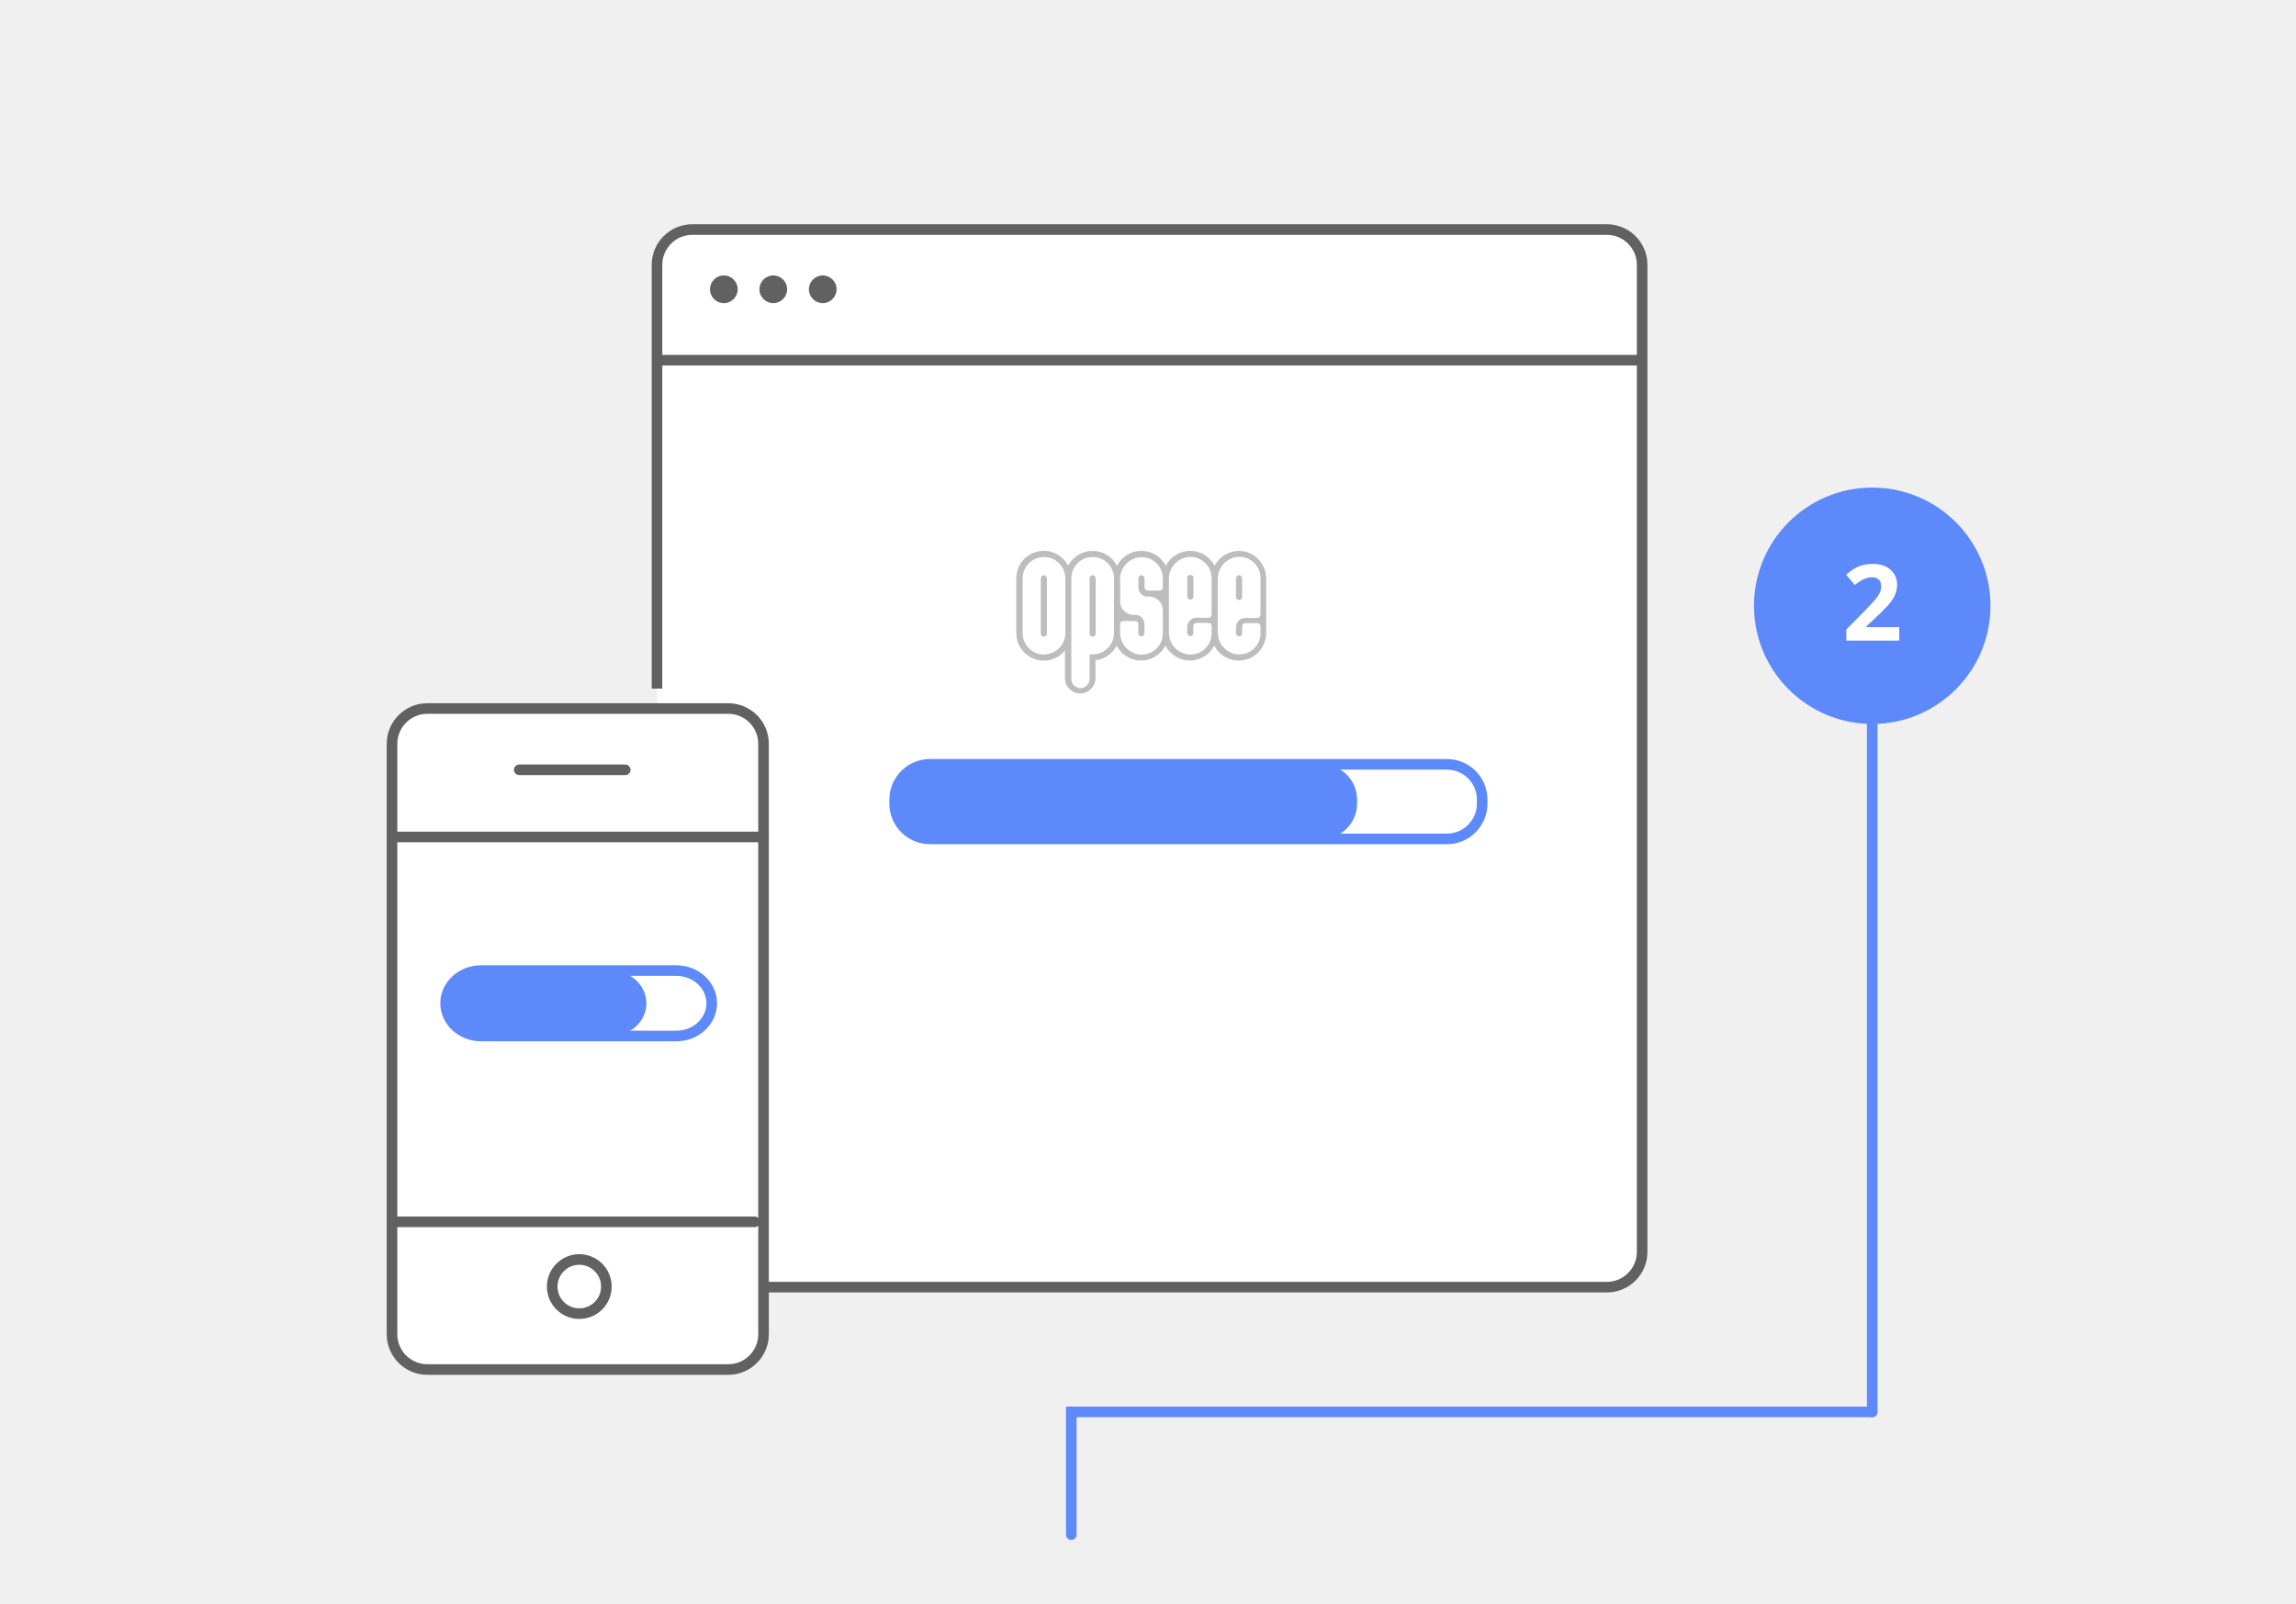
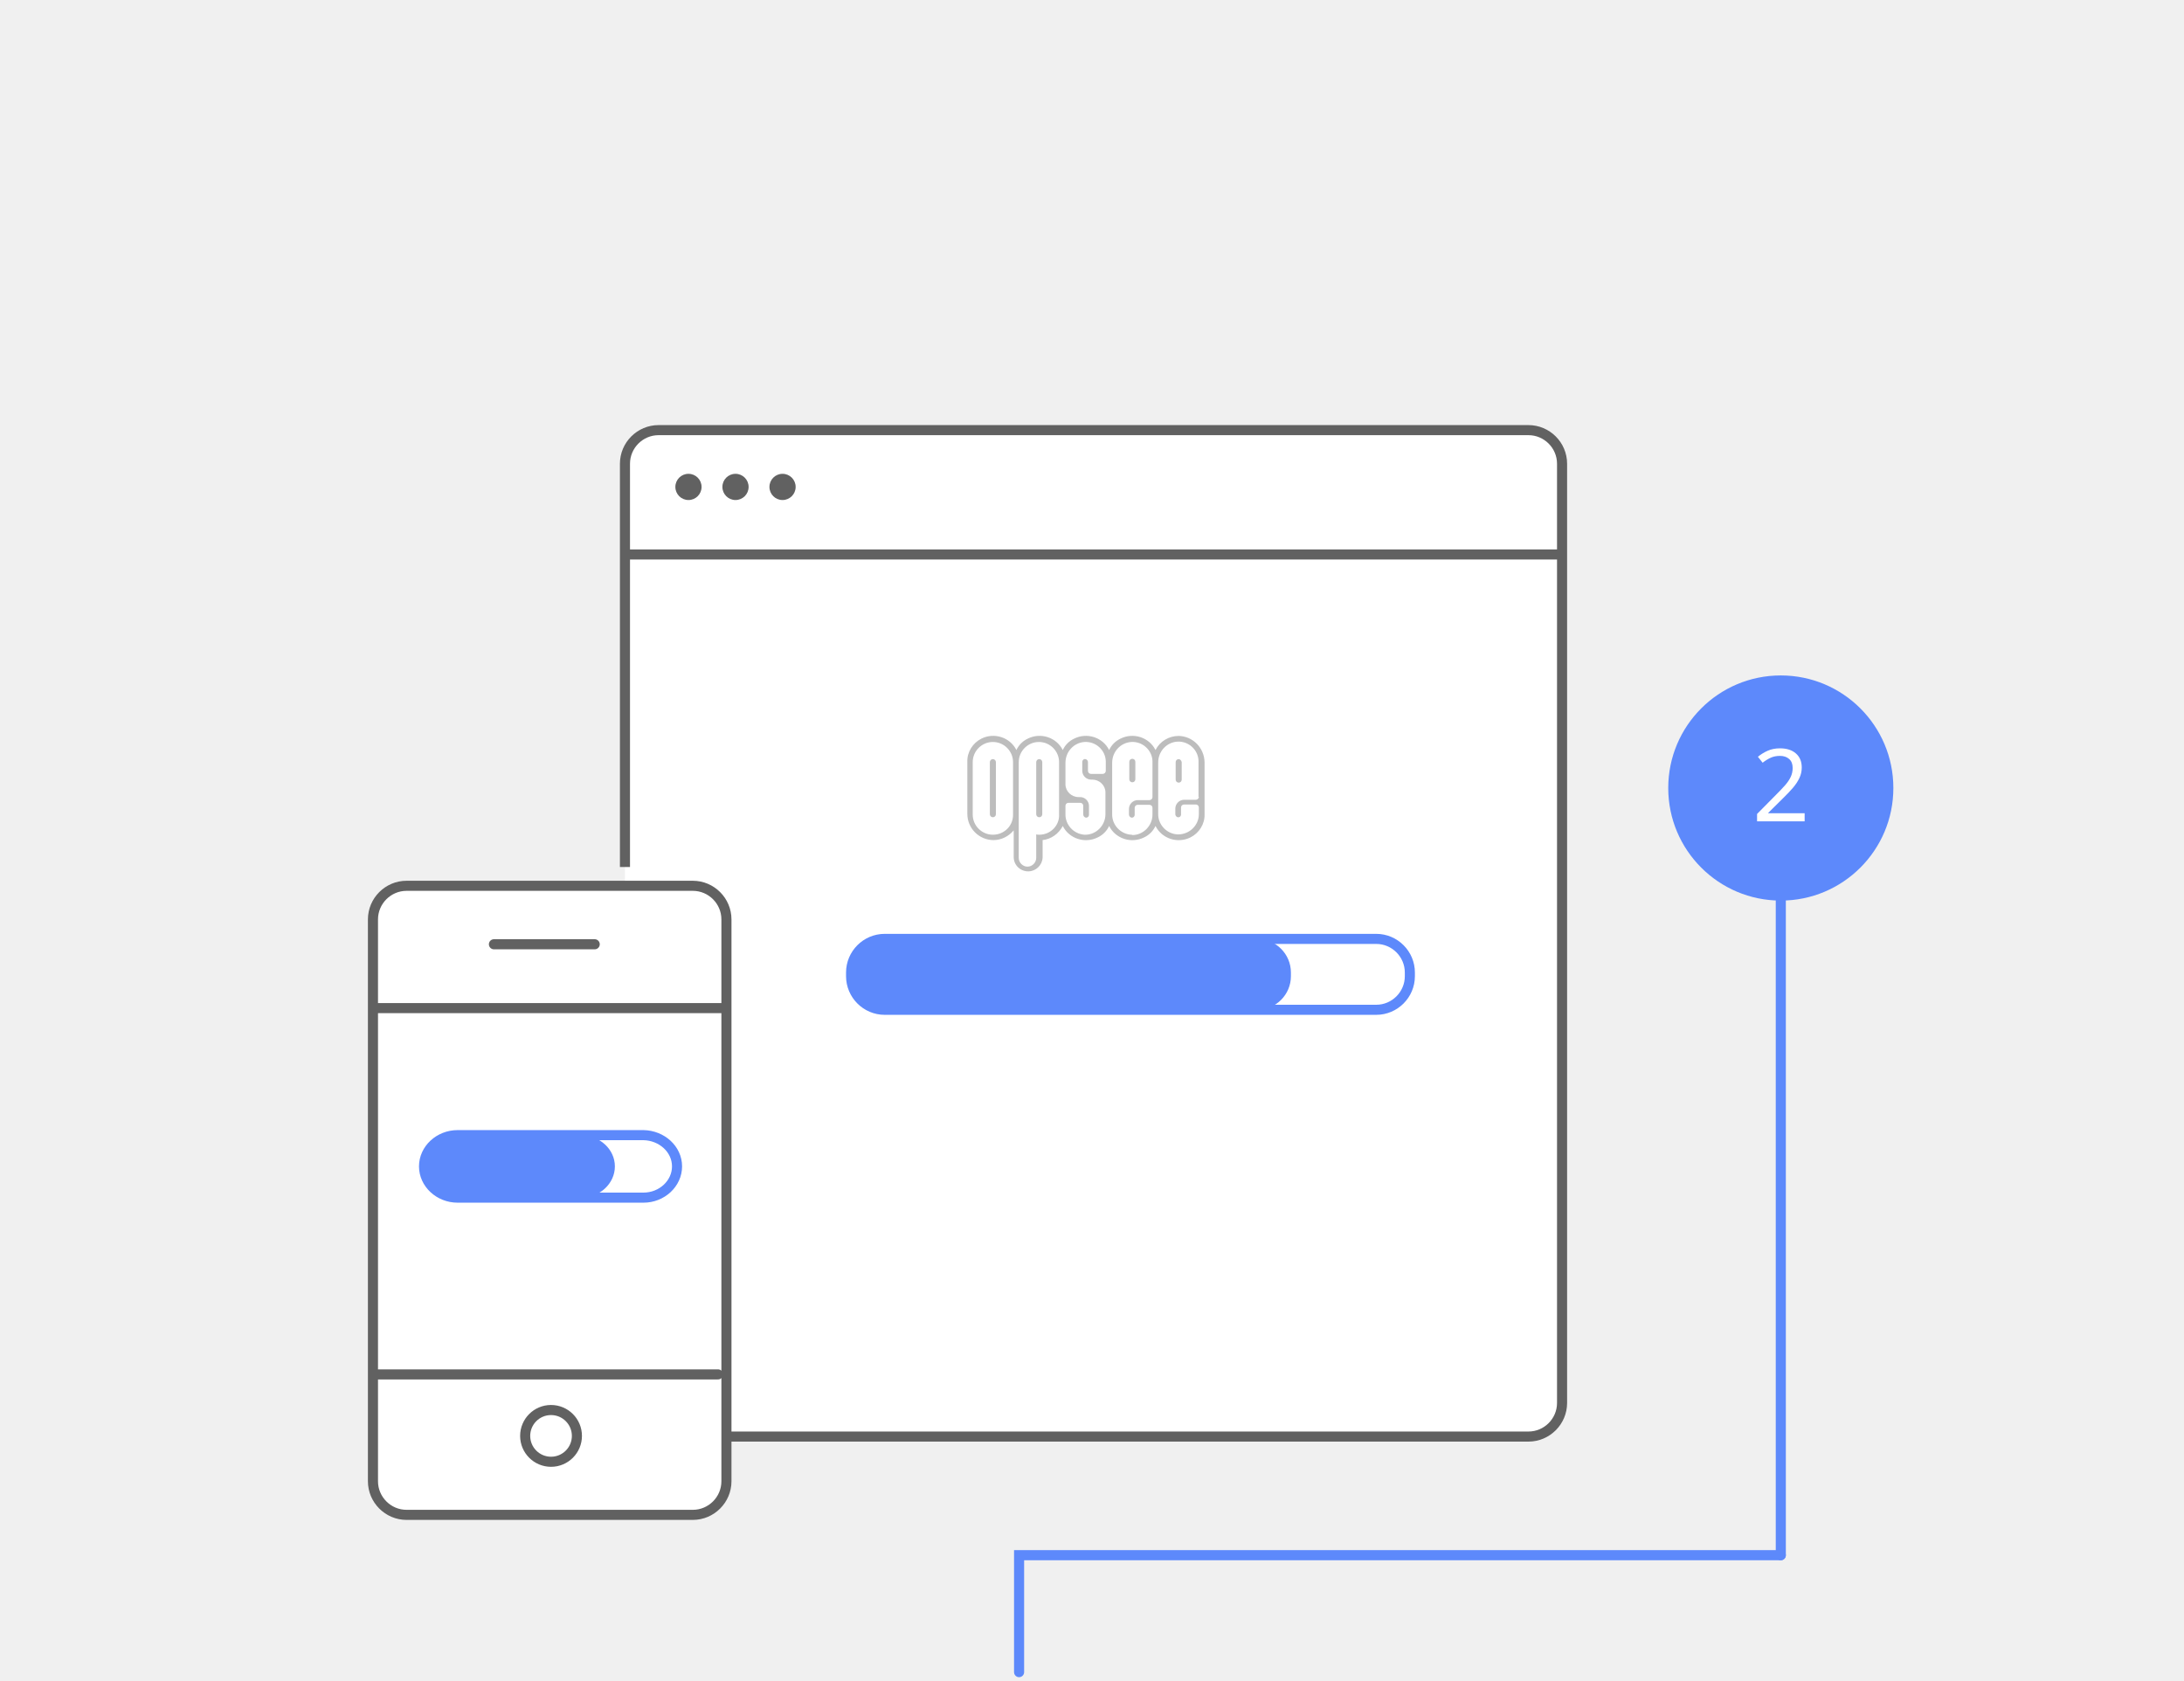
- <svg xmlns="http://www.w3.org/2000/svg" id="Layer_2" data-name="Layer 2" viewBox="0 0 650 454">
+ <svg xmlns="http://www.w3.org/2000/svg" version="1.1" id="Layer_2" x="0px" y="0px" viewBox="0 0 650 500" style="enable-background:new 0 0 650 500;" xml:space="preserve">
+   <style type="text/css">
+ 	.st0{fill:#FFFFFF;}
+ 	.st1{fill:none;stroke:#616161;stroke-width:3;stroke-miterlimit:10;}
+ 	.st2{fill:#5D89FB;}
+ 	.st3{fill:none;stroke:#5D89FB;stroke-width:3;stroke-linecap:round;stroke-miterlimit:10;}
+ 	.st4{fill:#616161;}
+ 	.st5{fill:none;stroke:#616161;stroke-width:3;stroke-linecap:round;stroke-miterlimit:10;}
+ 	.st6{fill:#FFFFFF;stroke:#616161;stroke-width:3;stroke-linecap:round;stroke-miterlimit:10;}
+ 	.st7{display:none;}
+ 	.st8{display:inline;fill:none;stroke:#BDBDBD;stroke-width:3;stroke-linecap:round;stroke-miterlimit:10;}
+ 	.st9{fill:#BDBDBD;}
+ 	.st10{font-family:'Geogrotesque-Bold';}
+ 	.st11{font-size:30px;}
+ </style>
  <g id="browser">
-     <path d="M186,195V75a10,10,0,0,1,10-10H454.89a10,10,0,0,1,10,10V354.5a10,10,0,0,1-10,10H186" style="fill:#fff" />
-     <path d="M186,195V75a10,10,0,0,1,10-10H454.89a10,10,0,0,1,10,10V354.5a10,10,0,0,1-10,10H186" style="fill:none;stroke:#616161;stroke-miterlimit:10;stroke-width:3px" />
-     <line x1="186" y1="102" x2="464.89" y2="102" style="fill:none;stroke:#616161;stroke-miterlimit:10;stroke-width:3px" />
+     <path class="st0" d="M186,258V138c0-5.5,4.5-10,10-10h258.9c5.5,0,10,4.5,10,10v279.5c0,5.5-4.5,10-10,10H186" />
+     <path class="st1" d="M186,258V138c0-5.5,4.5-10,10-10h258.9c5.5,0,10,4.5,10,10v279.5c0,5.5-4.5,10-10,10H186" />
+     <line class="st1" x1="186" y1="165" x2="464.9" y2="165" />
    <g id="browser-fill-bar">
-       <rect x="253.28" y="216.44" width="130.91" height="21.12" rx="10" ry="10" style="fill:#5d89fb" />
+       <path class="st2" d="M263.3,279.4h110.9c5.5,0,10,4.5,10,10v1.1c0,5.5-4.5,10-10,10H263.3c-5.5,0-10-4.5-10-10v-1.1    C253.3,283.9,257.8,279.4,263.3,279.4z" />
    </g>
    <g id="browser-fill-stroke">
-       <rect x="253.28" y="216.44" width="166.33" height="21.12" rx="10" ry="10" style="fill:none;stroke:#5d89fb;stroke-linecap:round;stroke-miterlimit:10;stroke-width:3px" />
+       <path class="st3" d="M263.3,279.4h146.3c5.5,0,10,4.5,10,10v1.1c0,5.5-4.5,10-10,10H263.3c-5.5,0-10-4.5-10-10v-1.1    C253.3,283.9,257.8,279.4,263.3,279.4z" />
    </g>
    <g id="pips">
-       <circle cx="204.92" cy="81.92" r="3.92" style="fill:#616161" />
-       <circle cx="218.92" cy="81.92" r="3.92" style="fill:#616161" />
-       <circle cx="232.92" cy="81.92" r="3.92" style="fill:#616161" />
+       <circle class="st4" cx="204.9" cy="144.9" r="3.9" />
+       <circle class="st4" cx="218.9" cy="144.9" r="3.9" />
+       <circle class="st4" cx="232.9" cy="144.9" r="3.9" />
    </g>
  </g>
  <g id="phone">
-     <rect x="110.98" y="200.64" width="105.18" height="187.18" rx="10" ry="10" style="fill:#fff" />
-     <rect x="110.98" y="200.64" width="105.18" height="187.18" rx="10" ry="10" style="fill:none;stroke:#616161;stroke-linecap:round;stroke-miterlimit:10;stroke-width:3px" />
-     <line x1="111.98" y1="237" x2="216.15" y2="237" style="fill:none;stroke:#616161;stroke-linecap:round;stroke-miterlimit:10;stroke-width:3px" />
-     <line x1="147" y1="218" x2="177" y2="218" style="fill:none;stroke:#616161;stroke-linecap:round;stroke-miterlimit:10;stroke-width:3px" />
-     <line x1="111.98" y1="346" x2="213.67" y2="346" style="fill:none;stroke:#616161;stroke-linecap:round;stroke-miterlimit:10;stroke-width:3px" />
-     <circle cx="164" cy="364.33" r="7.67" style="fill:#fff;stroke:#616161;stroke-linecap:round;stroke-miterlimit:10;stroke-width:3px" />
+     <path class="st0" d="M121,263.6h85.2c5.5,0,10,4.5,10,10v167.2c0,5.5-4.5,10-10,10H121c-5.5,0-10-4.5-10-10V273.6   C111,268.1,115.5,263.6,121,263.6z" />
+     <path class="st5" d="M121,263.6h85.2c5.5,0,10,4.5,10,10v167.2c0,5.5-4.5,10-10,10H121c-5.5,0-10-4.5-10-10V273.6   C111,268.1,115.5,263.6,121,263.6z" />
+     <line class="st5" x1="112" y1="300" x2="216.1" y2="300" />
+     <line class="st5" x1="147" y1="281" x2="177" y2="281" />
+     <line class="st5" x1="112" y1="409" x2="213.7" y2="409" />
+     <circle class="st6" cx="164" cy="427.3" r="7.7" />
    <g id="phone-fill-bar">
-       <path d="M183,284.11c0,5.1-4.5,9.26-10,9.26H136.15c-5.5,0-10-4.17-10-9.26s4.5-9.26,10-9.26H173C178.47,274.85,183,279,183,284.11Z" style="fill:#5d89fb" />
+       <path class="st2" d="M183,347.1c0,5.1-4.5,9.3-10,9.3h-36.9c-5.5,0-10-4.2-10-9.3s4.5-9.3,10-9.3H173    C178.5,337.9,183,342,183,347.1z" />
    </g>
    <g id="phone-fill-stroke">
-       <path d="M201.49,284.11c0,5.1-4.5,9.26-10,9.26H136.15c-5.5,0-10-4.17-10-9.26s4.5-9.26,10-9.26h55.33C197,274.85,201.49,279,201.49,284.11Z" style="fill:none;stroke:#5d89fb;stroke-linecap:round;stroke-miterlimit:10;stroke-width:3px" />
+       <path class="st3" d="M201.5,347.1c0,5.1-4.5,9.3-10,9.3h-55.3c-5.5,0-10-4.2-10-9.3s4.5-9.3,10-9.3h55.3    C197,337.9,201.5,342,201.5,347.1z" />
    </g>
  </g>
+   <g id="sparkles" class="st7">
+     <line class="st8" x1="135" y1="125" x2="135" y2="149" />
+     <line class="st8" x1="123" y1="137" x2="147" y2="137" />
+     <line class="st8" x1="65.3" y1="272" x2="65.3" y2="296" />
+     <line class="st8" x1="53.3" y1="284" x2="77.3" y2="284" />
+     <circle class="st8" cx="100" cy="161.9" r="7.7" />
+     <line class="st8" x1="562.9" y1="330.8" x2="562.9" y2="354.8" />
+     <line class="st8" x1="550.9" y1="342.8" x2="574.9" y2="342.8" />
+     <circle class="st8" cx="518.7" cy="117.1" r="7.7" />
+   </g>
  <g id="logo">
-     <path d="M337,169.81a0.87,0.87,0,0,0,.86-0.86v-5.18a0.87,0.87,0,1,0-1.73,0v5.18A0.87,0.87,0,0,0,337,169.81Z" style="fill:#bdbdbd" />
-     <path d="M350.77,162.9a0.87,0.87,0,0,0-.86.86v5.18a0.87,0.87,0,1,0,1.73,0v-5.18A0.87,0.87,0,0,0,350.77,162.9Z" style="fill:#bdbdbd" />
-     <path d="M350.77,156a7.77,7.77,0,0,0-6.91,4.23,7.75,7.75,0,0,0-13.82,0,7.75,7.75,0,0,0-13.82,0,7.75,7.75,0,0,0-13.82,0,7.76,7.76,0,0,0-14.68,3.54v15.54a7.79,7.79,0,0,0,7.77,7.77,7.7,7.7,0,0,0,6-2.89v8.07a4.32,4.32,0,0,0,8.63,0V187a7.76,7.76,0,0,0,6-4.19,7.75,7.75,0,0,0,13.82,0,7.75,7.75,0,0,0,13.82,0,7.76,7.76,0,0,0,14.68-3.54v-15.5A7.79,7.79,0,0,0,350.77,156Zm-55.26,29.36a6.06,6.06,0,0,1-6-6V163.77a6,6,0,1,1,12.09,0h0v15.54h0a6.06,6.06,0,0,1-6.08,6h0Zm13.82,0a5.85,5.85,0,0,1-.86-0.09v7a2.59,2.59,0,1,1-5.18,0h0v-28.5a6,6,0,1,1,12.09,0h0v15.54h0a6.06,6.06,0,0,1-6.06,6h0Zm13.51,0a6.19,6.19,0,0,1-5.74-6.22v-2.42a0.87,0.87,0,0,1,.86-0.86h3.45a0.87,0.87,0,0,1,.86.86v2.55a0.92,0.92,0,0,0,.73.91,0.85,0.85,0,0,0,1-.86v-2.59a2.6,2.6,0,0,0-2.59-2.59H321a3.87,3.87,0,0,1-3.89-3.85s0,0,0,0V164a6.19,6.19,0,0,1,5.74-6.22,6,6,0,0,1,6.34,5.74q0,0.13,0,.26h0v2.59a0.87,0.87,0,0,1-.86.86h-3.45a0.87,0.87,0,0,1-.86-0.86v-2.55a0.92,0.92,0,0,0-.73-0.91,0.85,0.85,0,0,0-1,.86v2.59a2.6,2.6,0,0,0,2.59,2.59h0.43a3.87,3.87,0,0,1,3.89,3.85s0,0,0,0v6.48h0a6,6,0,0,1-6,6.09h-0.36Zm13.82,0a6.19,6.19,0,0,1-5.74-6.22v-15.2a6.19,6.19,0,0,1,5.74-6.22,6,6,0,0,1,6.34,5.74q0,0.13,0,.26h0v10.36a0.87,0.87,0,0,1-.86.86H338.7a2.6,2.6,0,0,0-2.59,2.59v1.68a0.92,0.92,0,0,0,.73.91,0.85,0.85,0,0,0,1-.86v-2a0.87,0.87,0,0,1,.86-0.86h3.45a0.87,0.87,0,0,1,.86.86v2h0a6,6,0,0,1-6,6.1h-0.35Zm20.16-11.22a0.87,0.87,0,0,1-.86.86h-3.45a2.6,2.6,0,0,0-2.59,2.59v1.68a0.92,0.92,0,0,0,.73.91,0.85,0.85,0,0,0,1-.86v-2a0.87,0.87,0,0,1,.86-0.86H356a0.87,0.87,0,0,1,.86.86v2a6,6,0,0,1-6.09,6h-0.26a6.19,6.19,0,0,1-5.74-6.22V163.9a6.19,6.19,0,0,1,5.74-6.22,6,6,0,0,1,6.34,5.74q0,0.13,0,.26v10.46Z" style="fill:#bdbdbd" />
-     <path d="M309.32,162.9a0.87,0.87,0,0,0-.86.86V179.3a0.87,0.87,0,1,0,1.73,0V163.77a0.87,0.87,0,0,0-.87-0.87h0Z" style="fill:#bdbdbd" />
-     <path d="M295.51,162.9a0.87,0.87,0,0,0-.86.86V179.3a0.87,0.87,0,1,0,1.73,0V163.77a0.87,0.87,0,0,0-.87-0.87h0Z" style="fill:#bdbdbd" />
+     <path class="st9" d="M337,232.8c0.5,0,0.9-0.4,0.9-0.9v-5.2c0-0.5-0.4-0.9-0.9-0.9c-0.5,0-0.9,0.4-0.9,0.9v5.2   C336.1,232.4,336.5,232.8,337,232.8z" />
+     <path class="st9" d="M350.8,225.9c-0.5,0-0.9,0.4-0.9,0.9v5.2c0,0.5,0.4,0.9,0.9,0.9c0.5,0,0.9-0.4,0.9-0.9v-5.2   C351.6,226.3,351.2,225.9,350.8,225.9z" />
+     <path class="st9" d="M350.8,219c-2.9,0-5.6,1.6-6.9,4.2c-1.9-3.8-6.6-5.3-10.4-3.4c-1.5,0.7-2.7,1.9-3.4,3.4   c-1.9-3.8-6.6-5.3-10.4-3.4c-1.5,0.7-2.7,1.9-3.4,3.4c-1.9-3.8-6.6-5.3-10.4-3.4c-1.5,0.7-2.7,1.9-3.4,3.4   c-1.9-3.8-6.6-5.3-10.4-3.4c-2.6,1.3-4.3,4-4.2,6.9v15.5c0,4.3,3.5,7.8,7.8,7.8c2.3,0,4.5-1.1,6-2.9v8.1c0.1,2.4,2.1,4.2,4.5,4.1   c2.2-0.1,4-1.9,4.1-4.1V250c2.6-0.3,4.8-1.9,6-4.2c1.9,3.8,6.6,5.3,10.4,3.4c1.5-0.7,2.7-1.9,3.4-3.4c1.9,3.8,6.6,5.3,10.4,3.4   c1.5-0.7,2.7-1.9,3.4-3.4c1.9,3.8,6.6,5.3,10.4,3.4c2.6-1.3,4.3-4,4.2-6.9v-15.5C358.4,222.5,355,219.1,350.8,219z M295.5,248.4   c-3.3,0-6-2.7-6-6v-15.6c0-3.3,2.7-6,6-6c3.3,0,6,2.7,6,6l0,0v15.5l0,0C301.6,245.7,298.9,248.4,295.5,248.4   C295.5,248.4,295.5,248.4,295.5,248.4L295.5,248.4z M309.3,248.4c-0.3,0-0.6,0-0.9-0.1v7c0,1.4-1.2,2.6-2.6,2.6s-2.6-1.2-2.6-2.6   c0,0,0,0,0,0v-28.5c0-3.3,2.7-6,6-6c3.3,0,6,2.7,6,6l0,0v15.5l0,0C315.4,245.6,312.7,248.4,309.3,248.4L309.3,248.4z M322.8,248.4   c-3.3-0.2-5.8-3-5.7-6.2v-2.4c0-0.5,0.4-0.9,0.9-0.9h3.5c0.5,0,0.9,0.4,0.9,0.9v2.6c0,0.4,0.3,0.8,0.7,0.9c0.5,0.1,0.9-0.2,1-0.7   c0-0.1,0-0.1,0-0.2v-2.6c0-1.4-1.2-2.6-2.6-2.6H321c-2.1,0-3.9-1.7-3.9-3.8c0,0,0,0,0,0V227c0-3.3,2.5-6,5.7-6.2   c3.3-0.2,6.2,2.4,6.3,5.7c0,0.1,0,0.2,0,0.3l0,0v2.6c0,0.5-0.4,0.9-0.9,0.9h-3.5c-0.5,0-0.9-0.4-0.9-0.9v-2.6   c0-0.4-0.3-0.8-0.7-0.9c-0.5-0.1-0.9,0.2-1,0.7c0,0.1,0,0.1,0,0.2v2.6c0,1.4,1.2,2.6,2.6,2.6h0.4c2.1,0,3.9,1.7,3.9,3.8   c0,0,0,0,0,0v6.5l0,0c0,3.3-2.7,6.1-6,6.1C323.1,248.4,323,248.4,322.8,248.4L322.8,248.4z M336.7,248.4c-3.3-0.2-5.8-3-5.7-6.2   v-15.2c0-3.3,2.5-6,5.7-6.2c3.3-0.2,6.2,2.4,6.3,5.7c0,0.1,0,0.2,0,0.3l0,0v10.4c0,0.5-0.4,0.9-0.9,0.9h-3.5   c-1.4,0-2.6,1.2-2.6,2.6v1.7c0,0.4,0.3,0.8,0.7,0.9c0.5,0.1,0.9-0.2,1-0.7c0-0.1,0-0.1,0-0.2v-2c0-0.5,0.4-0.9,0.9-0.9h3.5   c0.5,0,0.9,0.4,0.9,0.9v2l0,0c0,3.3-2.7,6.1-6,6.1C336.9,248.4,336.8,248.4,336.7,248.4L336.7,248.4z M356.8,237.1   c0,0.5-0.4,0.9-0.9,0.9h-3.5c-1.4,0-2.6,1.2-2.6,2.6v1.7c0,0.4,0.3,0.8,0.7,0.9c0.5,0.1,0.9-0.2,1-0.7c0-0.1,0-0.1,0-0.2v-2   c0-0.5,0.4-0.9,0.9-0.9h3.5c0.5,0,0.9,0.4,0.9,0.9v2c0,3.3-2.8,6-6.1,6c-0.1,0-0.2,0-0.3,0c-3.3-0.2-5.8-3-5.7-6.2v-15.2   c0-3.3,2.5-6,5.7-6.2c3.3-0.2,6.2,2.4,6.3,5.7c0,0.1,0,0.2,0,0.3V237V237.1z" />
+     <path class="st9" d="M309.3,225.9c-0.5,0-0.9,0.4-0.9,0.9v15.5c0,0.5,0.4,0.9,0.9,0.9c0.5,0,0.9-0.4,0.9-0.9v-15.5   C310.2,226.3,309.8,225.9,309.3,225.9L309.3,225.9z" />
+     <path class="st9" d="M295.5,225.9c-0.5,0-0.9,0.4-0.9,0.9v15.5c0,0.5,0.4,0.9,0.9,0.9c0.5,0,0.9-0.4,0.9-0.9v-15.5   C296.4,226.3,296,225.9,295.5,225.9L295.5,225.9z" />
  </g>
-   <circle cx="530.03" cy="171.54" r="33.47" style="fill:#5d89fb" />
-   <text transform="translate(521.5 181.41)" style="isolation:isolate;font-size:30px;fill:#fff;font-family:Geogrotesque;font-weight:700">2</text>
-   <line x1="530.03" y1="205" x2="530.03" y2="399.82" style="fill:none;stroke:#5d89fb;stroke-linecap:round;stroke-miterlimit:10;stroke-width:3px" />
-   <path d="M530,399.82H303.28v34.76" style="fill:none;stroke:#5d89fb;stroke-linecap:round;stroke-miterlimit:10;stroke-width:3px" />
+   <circle class="st2" cx="530" cy="234.5" r="33.5" />
+   <text transform="matrix(1 0 0 1 521.5 244.41)" class="st0 st10 st11">2</text>
+   <line class="st3" x1="530" y1="268" x2="530" y2="462.8" />
+   <path class="st3" d="M530,462.8H303.3v34.8" />
</svg>
